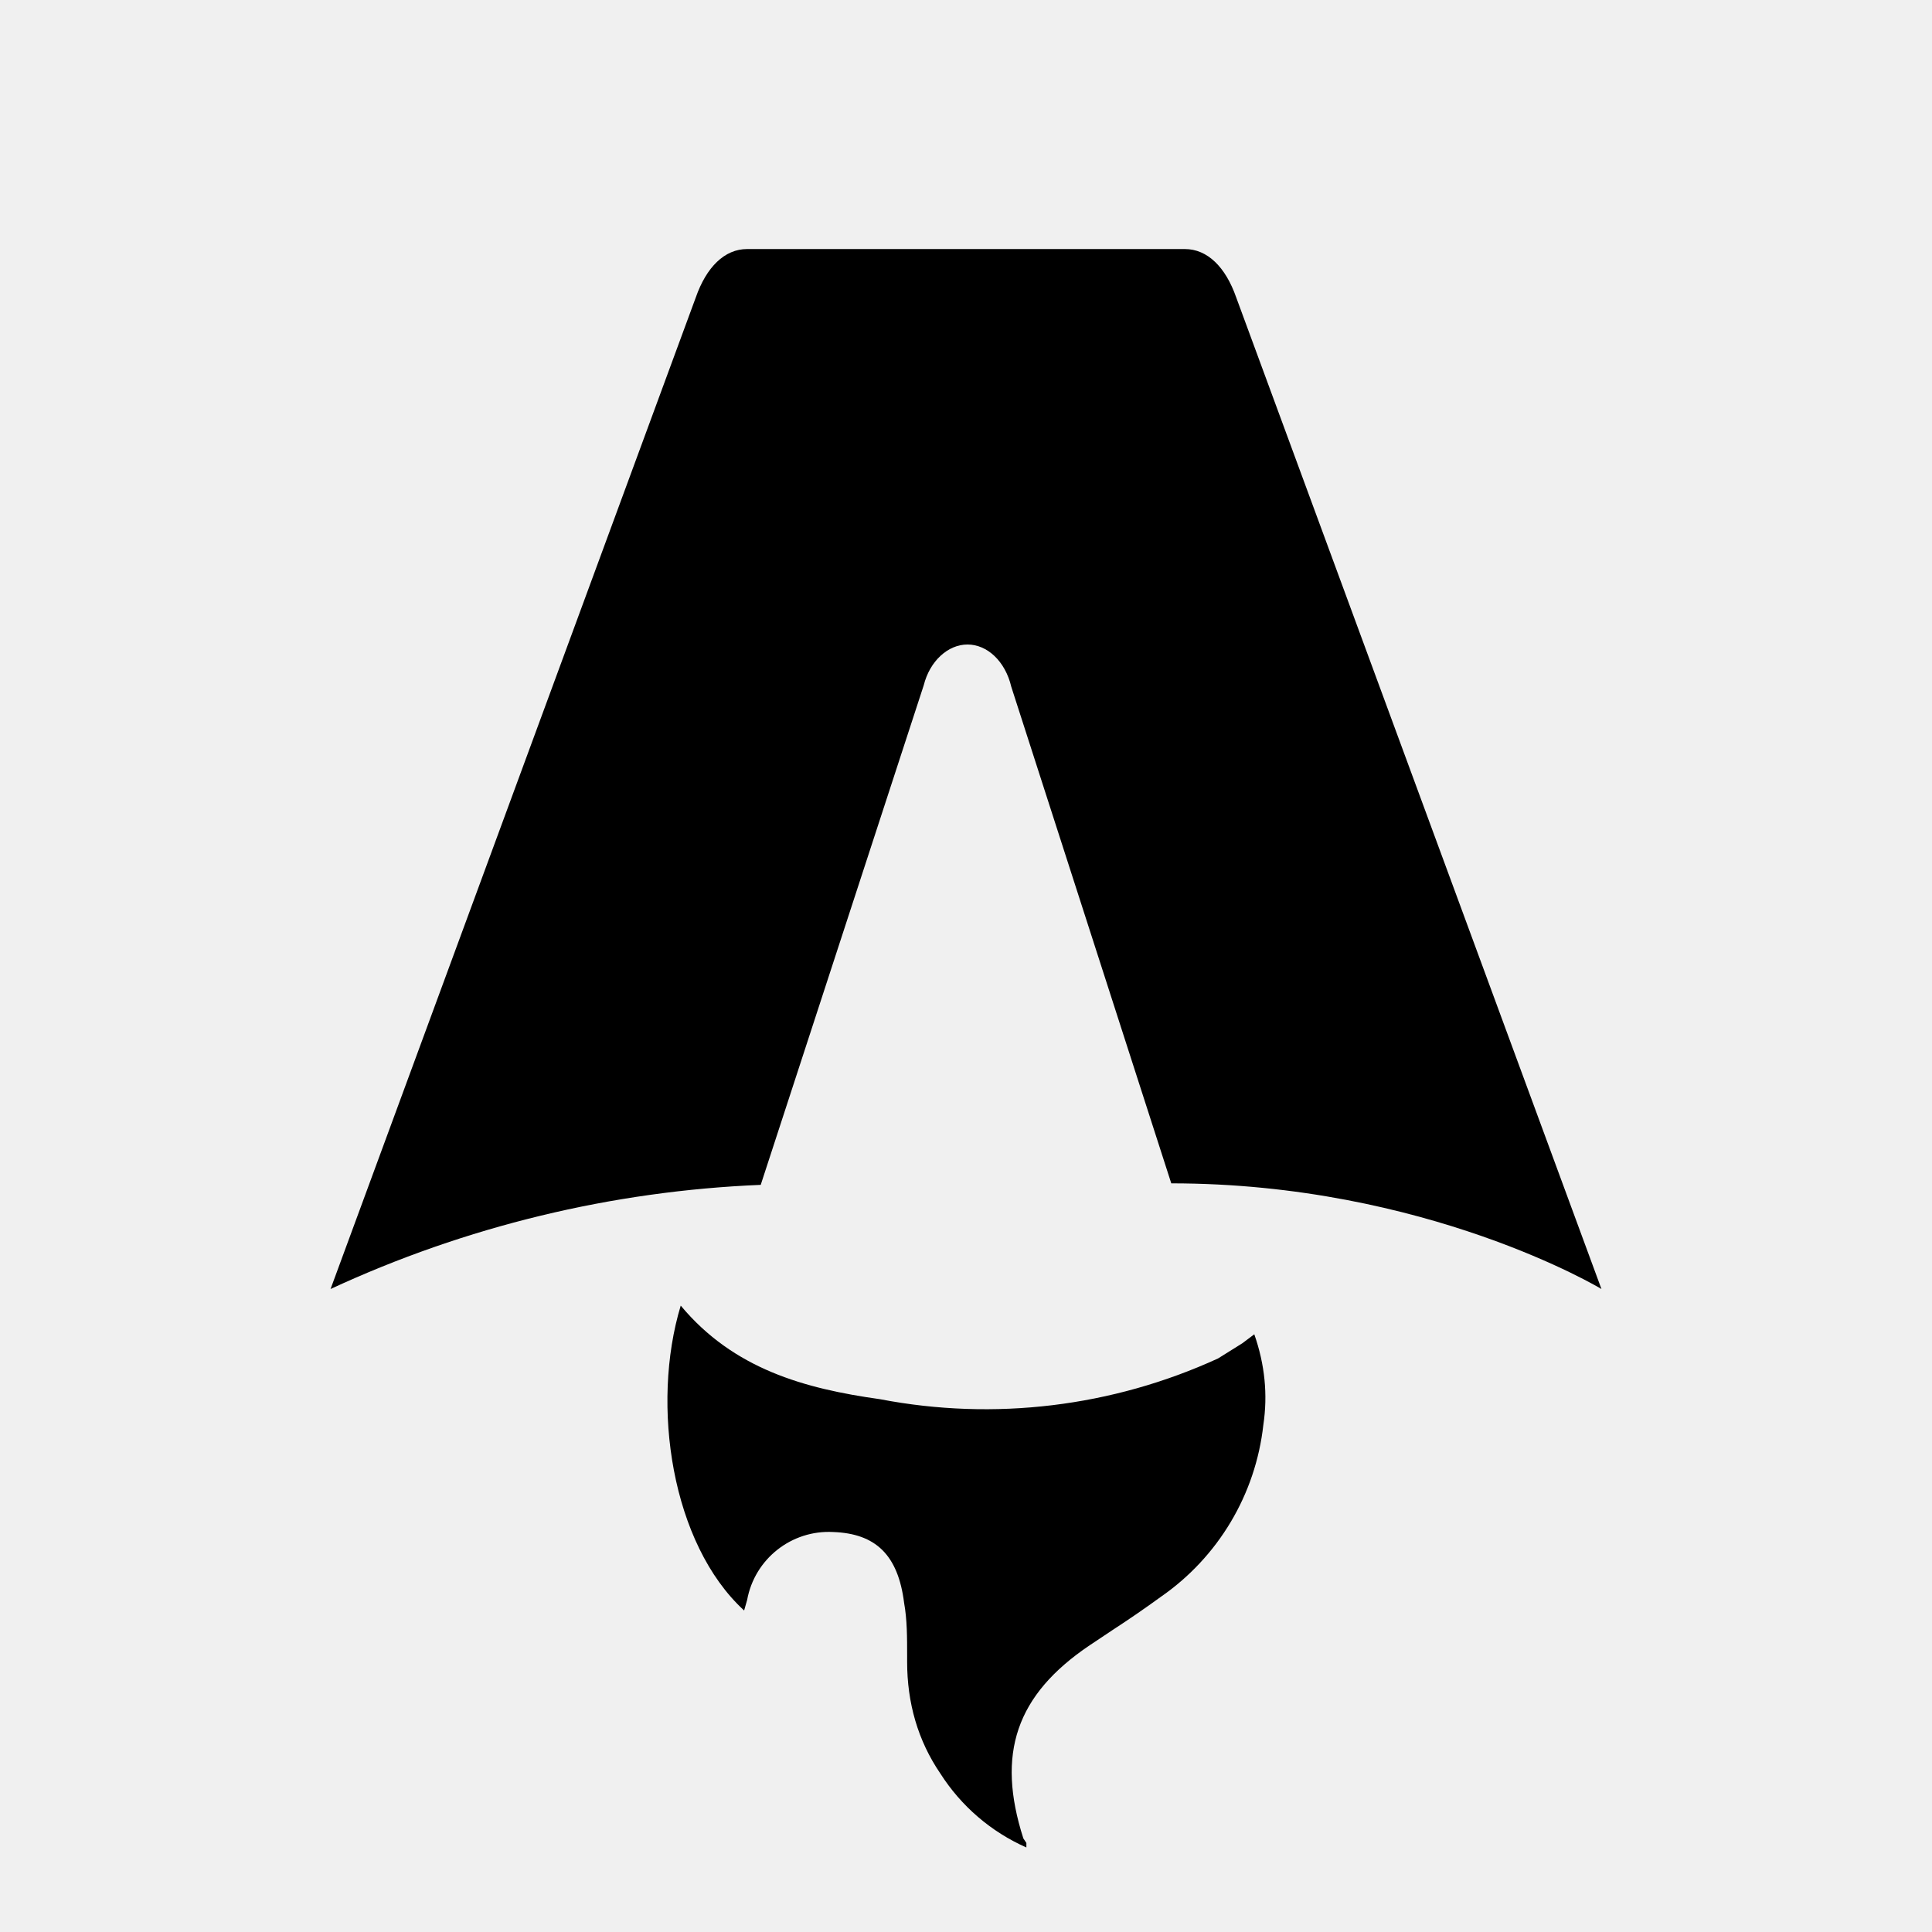
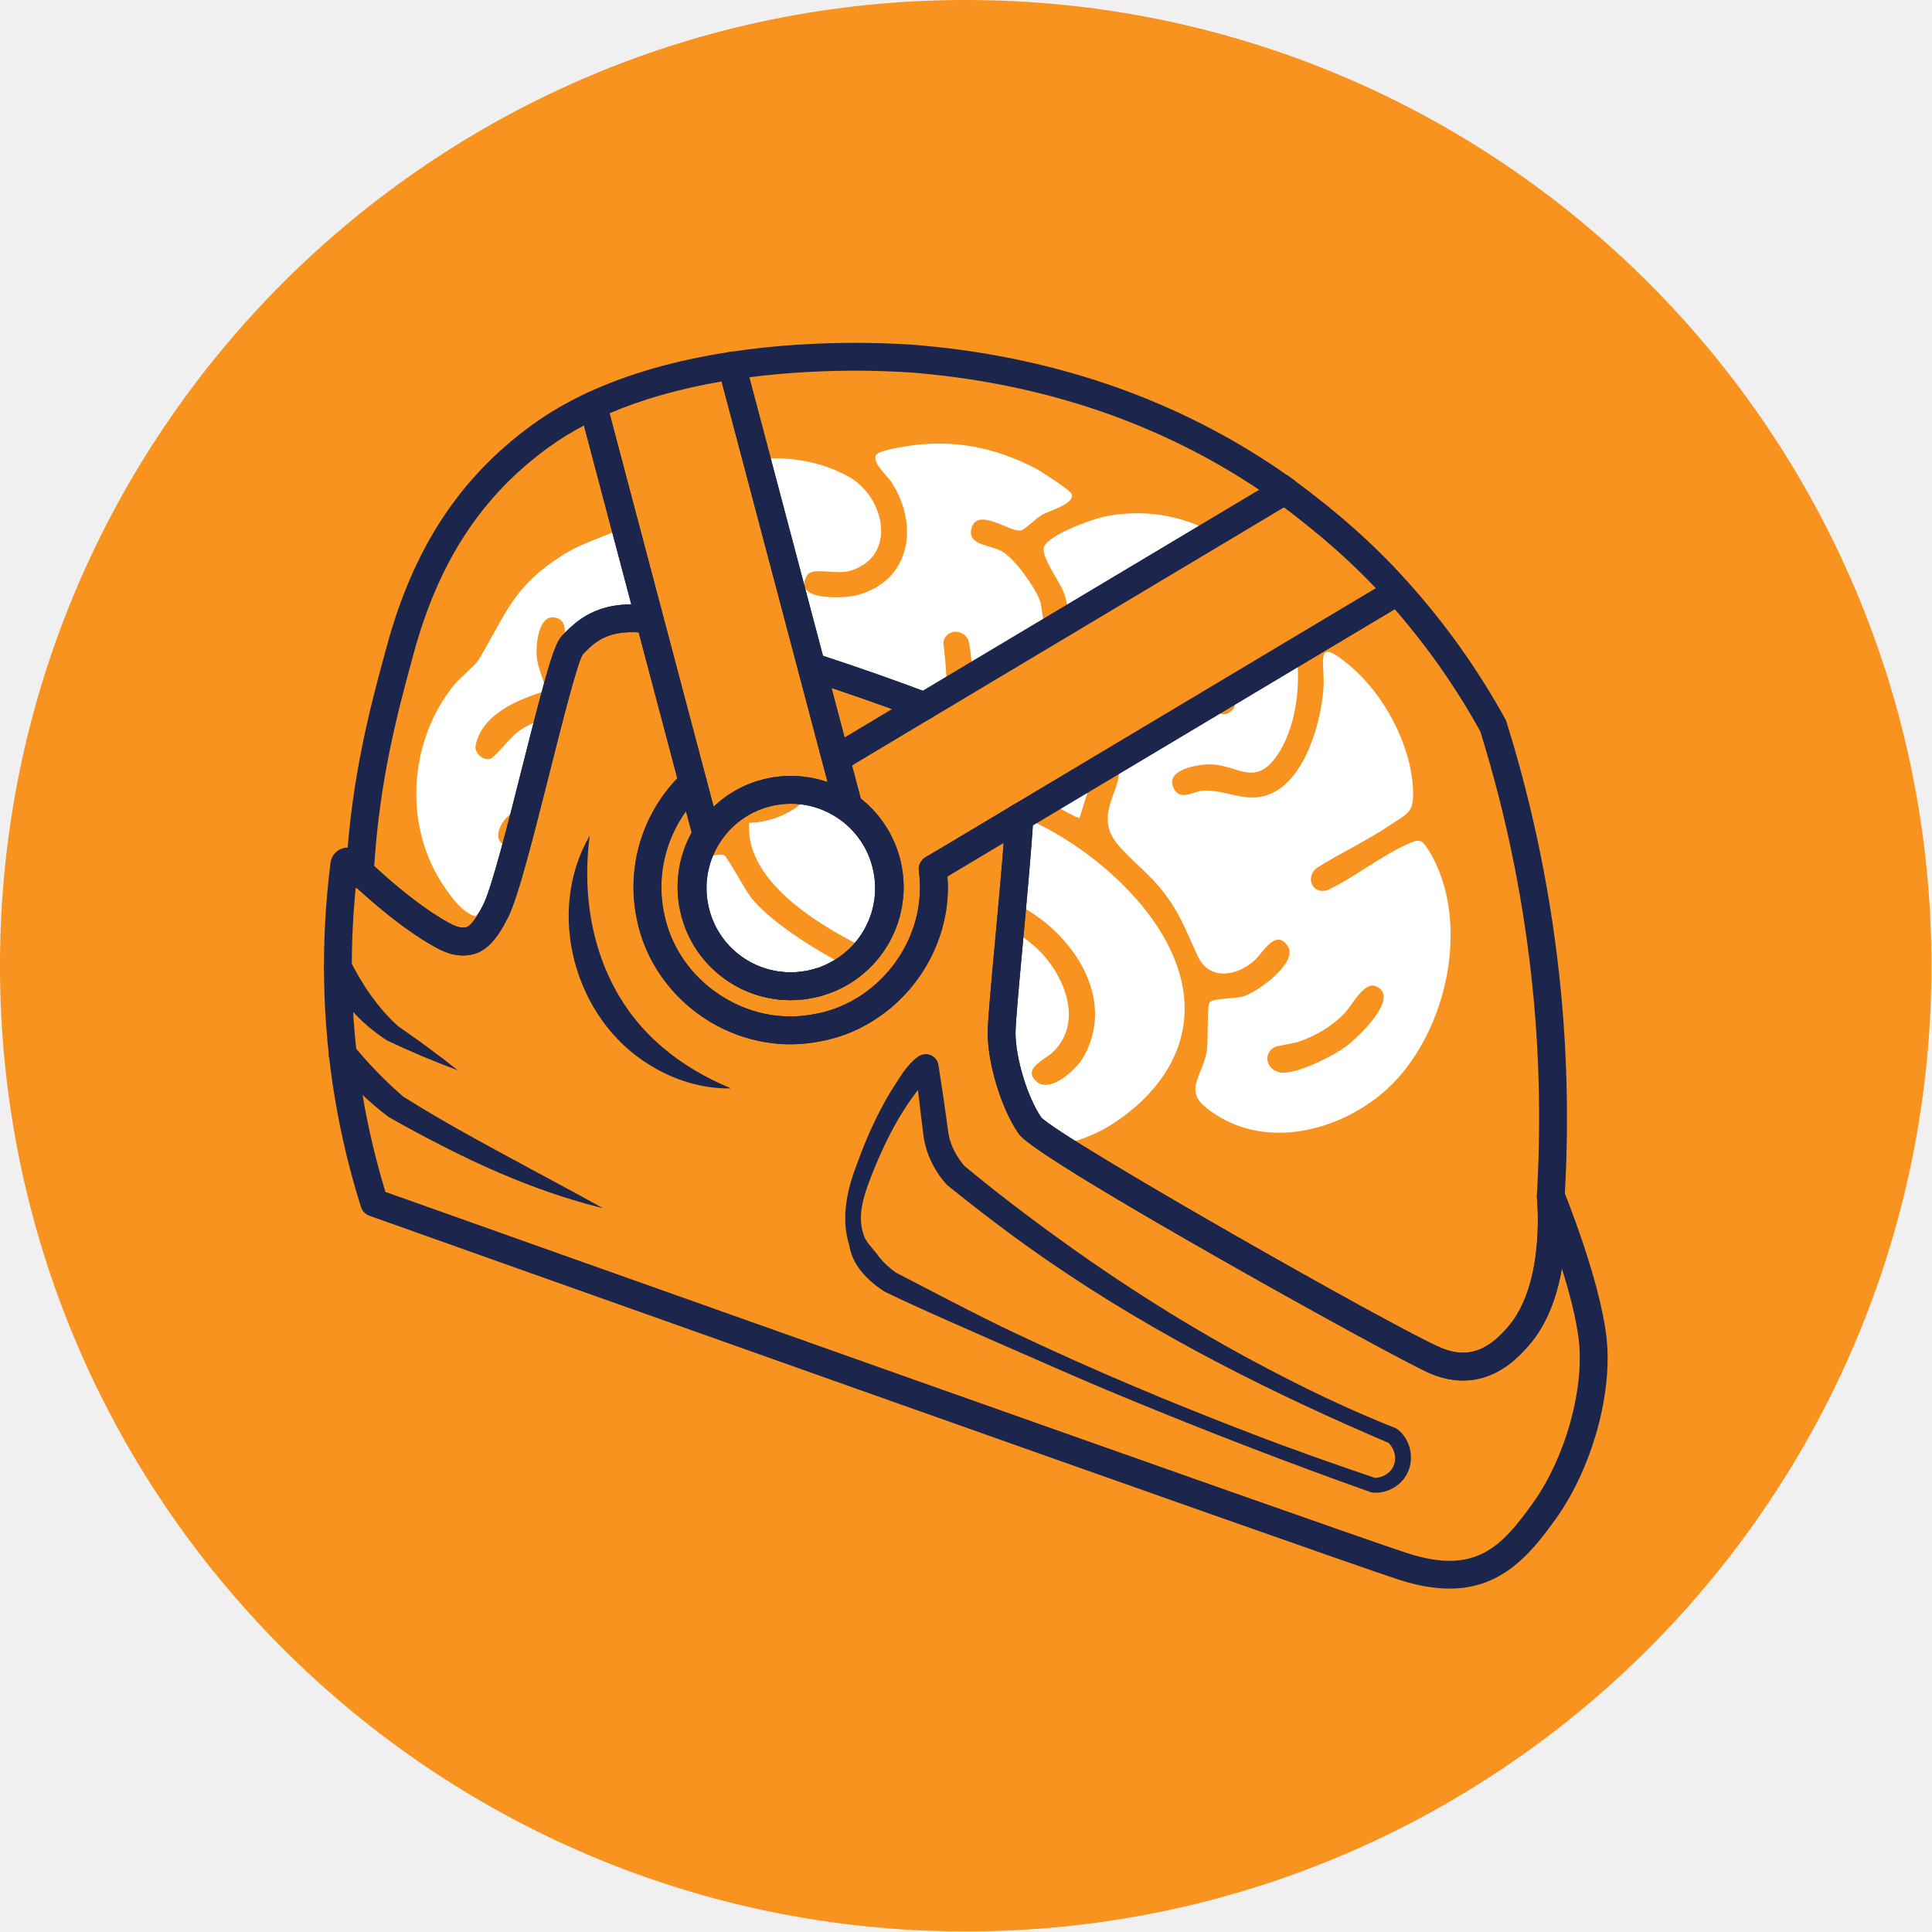
- <svg xmlns="http://www.w3.org/2000/svg" fill="none" viewBox="0 0 128 128">
-   <path d="M50.4 78.5a75.1 75.1 0 0 0-28.5 6.9l24.2-65.7c.7-2 1.9-3.2 3.4-3.2h29c1.5 0 2.7 1.2 3.4 3.2l24.2 65.7s-11.6-7-28.5-7L67 45.5c-.4-1.7-1.6-2.8-2.9-2.8-1.3 0-2.5 1.1-2.9 2.7L50.4 78.5Zm-1.1 28.2Zm-4.2-20.2c-2 6.6-.6 15.8 4.2 20.2a17.5 17.5 0 0 1 .2-.7 5.5 5.5 0 0 1 5.7-4.5c2.8.1 4.3 1.5 4.7 4.7.2 1.1.2 2.3.2 3.5v.4c0 2.7.7 5.2 2.2 7.4a13 13 0 0 0 5.7 4.9v-.3l-.2-.3c-1.8-5.6-.5-9.5 4.4-12.8l1.5-1a73 73 0 0 0 3.2-2.2 16 16 0 0 0 6.8-11.4c.3-2 .1-4-.6-6l-.8.6-1.6 1a37 37 0 0 1-22.4 2.7c-5-.7-9.7-2-13.2-6.2Z" />
-   <style>
-         path { fill: #000; }
-         @media (prefers-color-scheme: dark) {
-             path { fill: #FFF; }
-         }
-     </style>
+ <svg xmlns="http://www.w3.org/2000/svg" width="100%" height="100%" viewBox="0 0 1105 1105" version="1.1" xml:space="preserve" style="fill-rule:evenodd;clip-rule:evenodd;stroke-linejoin:round;stroke-miterlimit:2;">
+   <g transform="matrix(1,0,0,1,-30320.502,-6677.84)">
+     <g transform="matrix(8.333333,0,0,8.333333,18000,0)">
+       <g transform="matrix(0,1,1,0,1544.741,801.3413)">
+         <path d="M66.281,-66.281C102.887,-66.281 132.562,-36.606 132.562,0.001C132.562,36.605 102.887,66.281 66.281,66.281C29.675,66.281 -0.001,36.605 -0.001,0.001C-0.001,-36.606 29.675,-66.281 66.281,-66.281" style="fill:rgb(247,147,30);fill-rule:nonzero;" />
+       </g>
+     </g>
+     <g transform="matrix(8.333333,0,0,8.333333,18000,0)">
+       <g transform="matrix(1,0,0,1,1552.549,854.8002)">
+         <path d="M0,2.678L0.859,-0.048C-0.145,0.492 -1.154,1.024 -2.157,1.568C-1.287,2.064 -0.115,2.726 0,2.678" style="fill:white;fill-rule:nonzero;" />
+       </g>
+     </g>
+     <g transform="matrix(8.333333,0,0,8.333333,18000,0)">
+       <g transform="matrix(1,0,0,1,1550.119,841.5921)">
+         <path d="M0,-2.729C-0.261,-2.102 1.104,-0.288 1.369,0.445C1.544,0.932 1.791,1.973 1.548,2.59C1.719,2.485 1.893,2.385 2.062,2.279C5.198,0.302 8.047,-2.068 11.281,-3.861C9.161,-4.929 6.681,-5.319 4.143,-4.793C3.241,-4.606 0.342,-3.55 0,-2.729" style="fill:white;fill-rule:nonzero;" />
+       </g>
+     </g>
+     <g transform="matrix(8.333333,0,0,8.333333,18000,0)">
+       <g transform="matrix(1,0,0,1,1570.893,852.0326)">
+         <path d="M0,21.09C-0.865,21.751 -3.604,23.166 -4.647,22.896C-5.585,22.653 -5.713,21.567 -4.957,21.179C-4.744,21.069 -3.688,20.936 -3.303,20.807C-2.146,20.417 -1.016,19.747 -0.157,18.856C0.378,18.302 1.17,16.652 2.004,17.001C3.721,17.718 0.794,20.483 0,21.09M5.632,7.687C5.091,6.804 4.923,6.906 4.056,7.297C2.283,8.098 0.486,9.56 -1.315,10.397C-2.347,10.726 -2.849,9.584 -2.106,8.91C-0.449,7.851 1.371,7.022 3.002,5.921C4.215,5.102 4.62,5.097 4.546,3.474C4.403,0.369 2.544,-3.038 0.21,-5.007C-2.292,-7.117 -1.474,-5.287 -1.6,-3.448C-1.781,-0.827 -3.147,3.87 -6.284,4.037C-7.584,4.107 -8.759,3.441 -9.961,3.589C-10.63,3.671 -11.441,4.294 -11.881,3.399C-12.52,2.1 -10.088,1.726 -9.233,1.772C-7.474,1.867 -6.33,3.247 -4.886,1.304C-3.474,-0.598 -3.102,-3.754 -3.49,-6.119C-5.102,-5.305 -6.608,-4.332 -8.084,-3.312C-7.628,-2.784 -7.432,-2.214 -8.057,-1.788C-8.536,-1.462 -9.049,-1.87 -9.523,-2.303C-10.878,-1.343 -12.23,-0.374 -13.64,0.515C-14.354,0.965 -15.083,1.387 -15.817,1.801C-15.801,1.824 -15.781,1.846 -15.768,1.87C-15.087,3.155 -17.467,5.043 -15.803,7.157C-14.994,8.184 -13.72,9.147 -12.847,10.199C-11.451,11.883 -11.086,13.119 -10.205,14.972C-9.406,16.654 -7.498,16.28 -6.321,15.219C-5.787,14.738 -4.848,12.949 -4.028,14.283C-3.354,15.38 -6.098,17.39 -7.1,17.692C-7.662,17.861 -9.228,17.815 -9.415,18.113C-9.609,18.424 -9.49,20.803 -9.616,21.505C-9.904,23.111 -11.134,24.108 -9.726,25.272C-6.177,28.207 -1.115,27.207 2.262,24.489C6.771,20.86 8.715,12.722 5.632,7.687" style="fill:white;fill-rule:nonzero;" />
+       </g>
+     </g>
+     <g transform="matrix(8.333333,0,0,8.333333,18000,0)">
+       <g transform="matrix(1,0,0,1,1548.556,843.5503)">
+         <path d="M0,-5.813C0.293,-5.904 1.01,-6.639 1.432,-6.884C1.881,-7.145 3.784,-7.659 3.439,-8.335C3.304,-8.599 1.395,-9.841 1.013,-10.041C-1.816,-11.526 -4.766,-12.101 -7.926,-11.576C-8.338,-11.508 -9.799,-11.283 -9.966,-10.976C-10.255,-10.445 -9.207,-9.576 -8.915,-9.126C-7.027,-6.22 -7.536,-2.401 -11.229,-1.372C-12.201,-1.101 -15.885,-0.97 -14.662,-2.765C-14.307,-3.285 -12.686,-2.761 -11.776,-3.025C-8.472,-3.984 -9.348,-8.104 -11.846,-9.491C-13.817,-10.586 -16.142,-10.943 -18.392,-10.664C-17.893,-9.847 -17.576,-8.889 -17.464,-7.878C-17.057,-4.191 -16.026,-0.587 -14.962,2.988C-14.85,3.028 -14.743,3.081 -14.643,3.148C-14.368,3.334 -14.08,3.499 -13.79,3.659C-13.752,3.663 -13.716,3.66 -13.677,3.669C-13.351,3.751 -12.979,3.955 -12.61,4.221C-11.972,4.463 -11.332,4.692 -10.682,4.9C-9.402,5.31 -8.12,5.727 -6.898,6.288C-6.302,5.907 -5.703,5.532 -5.092,5.179C-5.156,4.025 -5.204,2.907 -5.355,1.941C-5.267,0.993 -4.067,0.892 -3.662,1.672C-3.525,1.937 -3.373,3.558 -3.311,4.182C-1.439,3.166 0.46,2.198 2.3,1.123C1.297,1.087 1.55,-0.264 1.255,-1.041C0.901,-1.97 -0.451,-3.846 -1.297,-4.351C-2.08,-4.817 -3.675,-4.767 -3.436,-5.873C-3.076,-7.535 -0.719,-5.589 0,-5.813" style="fill:white;fill-rule:nonzero;" />
+       </g>
+     </g>
+     <g transform="matrix(8.333333,0,0,8.333333,18000,0)">
+       <g transform="matrix(1,0,0,1,1539.934,859.5032)">
+         <path d="M0,3.448C-0.105,3.059 -0.258,2.687 -0.412,2.316C-0.499,1.993 -0.499,1.67 -0.412,1.347L-0.228,0.911C-0.227,0.909 -0.225,0.908 -0.224,0.906C-1.342,-0.243 -2.561,-1.95 -3.374,-3.672C-3.628,-3.391 -3.998,-3.204 -4.49,-3.204C-5.053,-3.204 -5.455,-3.451 -5.705,-3.801C-6.719,-2.5 -8.387,-1.734 -10.05,-1.684C-10.053,-1.652 -10.057,-1.619 -10.059,-1.589C-10.293,2.481 -4.922,5.538 -1.793,7.059C-1.665,7.122 -1.526,7.185 -1.383,7.249C-0.564,6.296 -0.018,5.146 0.044,3.867C0.048,3.789 0.065,3.719 0.073,3.644C0.047,3.579 0.016,3.518 0,3.448" style="fill:white;fill-rule:nonzero;" />
+       </g>
+     </g>
+     <g transform="matrix(8.333333,0,0,8.333333,18000,0)">
+       <g transform="matrix(1,0,0,1,1549.549,879.5927)">
+         <path d="M0,-21.78C-0.325,-21.936 -0.663,-22.067 -1.002,-22.193C-1.672,-21.807 -2.332,-21.402 -2.982,-20.982C-2.335,-20.841 -1.926,-20.382 -1.752,-19.836C-0.972,-19.023 -0.674,-17.823 -0.874,-16.631C-0.909,-16.428 -0.94,-16.224 -0.97,-16.021C-0.757,-15.902 -0.545,-15.78 -0.337,-15.647C2.883,-13.593 5.39,-9.509 3.301,-5.749C2.817,-4.88 1.03,-3.184 0.057,-4.019C-0.943,-4.876 0.595,-5.529 1.063,-5.942C3.346,-7.96 2.015,-11.274 0.174,-13.063C-0.259,-13.483 -0.726,-13.844 -1.214,-14.17C-1.488,-11.97 -1.78,-9.815 -2.856,-7.871C-2.603,-7.171 -2.385,-6.2 -2.688,-5.731C-2.357,-5.499 -2.052,-5.193 -1.791,-4.796C-0.683,-3.113 0.512,-1.421 1.32,0.413C2.376,0.212 3.43,-0.124 4.408,-0.617C4.838,-0.834 9.379,-3.21 10.119,-7.781C11.076,-13.696 4.952,-19.405 0,-21.78" style="fill:white;fill-rule:nonzero;" />
+       </g>
+     </g>
+     <g transform="matrix(8.333333,0,0,8.333333,18000,0)">
+       <g transform="matrix(1,0,0,1,1528.842,861.9967)">
+         <path d="M0,5.532C0.203,5.655 0.406,5.781 0.608,5.911C1.202,6.294 1.772,6.708 2.331,7.136C3.277,7.524 4.336,7.639 5.577,7.311C6.538,7.056 7.5,6.601 8.349,5.991C5.804,4.693 2.8,2.847 1.28,1.09C0.807,0.543 -0.465,-1.854 -0.673,-1.955C-0.984,-2.107 -1.98,-1.788 -2.573,-1.74C-2.584,-1.136 -2.668,-0.51 -2.84,0.147C-2.887,0.326 -2.957,0.502 -3.042,0.674C-2.606,1.402 -2.327,2.232 -2.202,3.163C-1.48,3.968 -0.766,4.807 0,5.532" style="fill:white;fill-rule:nonzero;" />
+       </g>
+     </g>
+     <g transform="matrix(8.333333,0,0,8.333333,18000,0)">
+       <g transform="matrix(-0.13573,0.990746,0.990746,0.13573,1526.953,856.0422)">
+         <path d="M1.345,-1.169C1.721,-0.925 2.114,-0.722 2.523,-0.556C2.43,0.199 2.077,0.865 1.345,1.218C1.172,0.343 0.758,-0.484 0.068,-1.169C0.491,-1.142 0.917,-1.141 1.345,-1.169" style="fill:white;fill-rule:nonzero;" />
+       </g>
+     </g>
+     <g transform="matrix(8.333333,0,0,8.333333,18000,0)">
+       <g transform="matrix(1,0,0,1,1513.492,842.0129)">
+         <path d="M0,17.923C-0.033,17.772 -0.053,17.614 -0.077,17.457C-0.148,17.444 -0.221,17.424 -0.302,17.389C-1.009,17.085 -0.923,16.453 -0.587,15.857C-0.44,15.596 -0.175,15.329 0.154,15.081C0.415,14.53 0.822,14.059 1.328,13.722C1.73,12.384 2.094,11.034 2.539,9.71C2.659,9.353 2.806,8.995 2.959,8.634C2.111,8.703 1.289,8.98 0.537,9.533C0.014,9.918 -1.053,11.278 -1.357,11.393C-1.861,11.584 -2.502,11 -2.386,10.468C-1.909,8.287 0.575,7.321 2.432,6.739C2.289,5.908 1.864,5.202 1.801,4.328C1.734,3.401 2.006,1.182 3.321,1.802C4.1,2.17 3.53,3.749 3.68,4.602C3.738,4.929 3.852,5.251 4.007,5.555C4.021,5.447 4.041,5.339 4.048,5.23C4.219,2.53 6.861,1.538 8.748,2.301C8.214,0.126 7.744,-2.063 7.409,-4.294C6.136,-3.735 4.796,-3.346 3.521,-2.532C0.175,-0.396 -0.253,1.386 -2.141,4.547C-2.46,5.079 -3.417,5.773 -3.896,6.372C-7.034,10.297 -7.352,16.108 -4.517,20.22C-4.015,20.949 -3.298,21.953 -2.414,22.217C-2.181,21.977 -1.914,21.75 -1.594,21.548C-1.22,21.312 -0.838,21.143 -0.452,21.03C-1.027,19.85 -0.728,18.729 0,17.923" style="fill:white;fill-rule:nonzero;" />
+       </g>
+     </g>
+     <g transform="matrix(8.333333,0,0,8.333333,18000,0)">
+       <g transform="matrix(1,0,0,1,1539.686,850.1485)">
+         <path d="M0,-0.142L-3.259,1.807L-4.158,-1.592C-2.687,-1.097 -1.276,-0.605 0,-0.142M-3.131,3.893C-3.026,3.871 -2.924,3.832 -2.829,3.776L2.689,0.476C3.003,0.289 3.182,-0.062 3.15,-0.426C3.118,-0.791 2.881,-1.105 2.54,-1.236C0.401,-2.053 -2.361,-3.022 -5.236,-3.963C-5.569,-4.071 -5.934,-3.99 -6.189,-3.749C-6.443,-3.509 -6.546,-3.149 -6.457,-2.81L-4.932,2.953C-4.848,3.27 -4.607,3.522 -4.294,3.62C-4.078,3.688 -3.877,3.76 -3.682,3.84C-3.505,3.912 -3.314,3.929 -3.131,3.893" style="fill:rgb(28,38,76);fill-rule:nonzero;" />
+       </g>
+     </g>
+     <g transform="matrix(8.333333,0,0,8.333333,18000,0)">
+       <g transform="matrix(1,0,0,1,1518.464,906.8923)">
+         <path d="M-15.419,-46.165C-15.418,-46.165 -15.418,-46.164 -15.418,-46.163C-15.418,-46.164 -15.418,-46.165 -15.419,-46.165M-16.651,-45.689L-16.639,-45.677C-16.643,-45.681 -16.647,-45.685 -16.651,-45.689M-14.32,-23.006L-14.324,-23.005L-14.32,-23.006ZM67.193,-18.492C67.707,-16.848 68.184,-15.045 68.353,-13.585C68.743,-10.221 67.439,-5.542 65.252,-2.461C63.046,0.646 61.249,2.569 56.546,1.035C51.425,-0.634 -7.76,-21.686 -13.549,-23.746C-14.215,-25.925 -14.743,-28.161 -15.12,-30.402L-15.12,-30.403C-15.911,-35.087 -16.067,-39.881 -15.584,-44.675C-14.159,-43.36 -12.175,-41.693 -10.231,-40.602C-9.776,-40.343 -8.702,-39.733 -7.484,-40.072C-6.604,-40.314 -5.902,-41.066 -5.138,-42.584C-4.448,-43.95 -3.4,-48.1 -2.292,-52.494C-1.454,-55.816 -0.414,-59.939 -0.015,-60.631C0.776,-61.451 1.616,-62.283 3.831,-62.151L6.484,-52.129C4.03,-49.575 2.988,-46.032 3.692,-42.535C4.865,-36.708 10.56,-32.922 16.387,-34.095C21.696,-35.164 25.382,-40.053 25.018,-45.389L28.884,-47.699C28.726,-45.67 28.501,-43.223 28.297,-41.001C28.015,-37.933 27.792,-35.509 27.786,-34.709C27.771,-32.588 28.719,-29.47 29.898,-27.759C30.103,-27.462 30.726,-26.558 43.639,-19.2C49.573,-15.819 56.841,-11.824 58.204,-11.265C59.213,-10.849 60.204,-10.711 61.149,-10.857C63.091,-11.156 64.32,-12.534 64.846,-13.123C66.197,-14.628 66.872,-16.622 67.193,-18.492M60.947,3.338C63.595,2.805 65.256,0.834 66.81,-1.355C69.282,-4.838 70.697,-9.958 70.251,-13.805C69.796,-17.727 67.418,-23.595 67.316,-23.843C67.138,-24.281 66.667,-24.524 66.207,-24.411C65.747,-24.299 65.438,-23.869 65.48,-23.398C65.571,-22.379 65.899,-17.157 63.424,-14.398C62.999,-13.924 62.113,-12.938 60.858,-12.745C60.255,-12.652 59.624,-12.746 58.932,-13.032C56.01,-14.23 32.815,-27.404 31.457,-28.866C30.505,-30.261 29.684,-32.976 29.697,-34.695C29.702,-35.415 29.944,-38.043 30.199,-40.826C30.471,-43.782 30.779,-47.132 30.92,-49.4C30.942,-49.754 30.766,-50.091 30.464,-50.275C30.161,-50.46 29.781,-50.461 29.476,-50.279L23.519,-46.718C23.193,-46.523 23.013,-46.154 23.061,-45.777C23.647,-41.191 20.55,-36.882 16.01,-35.968C11.216,-35.003 6.531,-38.118 5.565,-42.912C4.955,-45.945 5.941,-49.022 8.202,-51.142C8.458,-51.383 8.562,-51.744 8.472,-52.084L5.516,-63.251C5.422,-63.606 5.134,-63.875 4.774,-63.945C4.468,-64.004 4.223,-64.039 4.025,-64.053C0.836,-64.268 -0.527,-62.853 -1.43,-61.917C-1.97,-61.355 -2.494,-59.504 -4.144,-52.962C-5.13,-49.053 -6.248,-44.623 -6.844,-43.445C-7.461,-42.217 -7.828,-41.959 -7.992,-41.913C-8.399,-41.806 -8.875,-42.029 -9.292,-42.266C-11.243,-43.362 -13.28,-45.125 -14.645,-46.412C-14.886,-46.635 -15.093,-46.838 -15.272,-47.013L-15.309,-47.049C-15.533,-47.273 -15.985,-47.484 -16.492,-47.33C-16.96,-47.182 -17.286,-46.767 -17.325,-46.283C-18.009,-40.849 -17.901,-35.399 -17.004,-30.085C-16.586,-27.602 -15.99,-25.124 -15.231,-22.719C-15.141,-22.433 -14.922,-22.206 -14.64,-22.106C-13.989,-21.874 50.572,1.097 55.953,2.852C57.959,3.506 59.583,3.612 60.947,3.338" style="fill:rgb(28,38,76);fill-rule:nonzero;" />
+       </g>
+     </g>
+     <g transform="matrix(8.333333,0,0,8.333333,18000,0)">
+       <g transform="matrix(1,0,0,1,1564.88,840.3396)">
+         <path d="M0,-5.384L-23.089,8.408C-25.034,7.675 -27.43,6.835 -29.937,6.009L-34.992,-13.103C-29.246,-13.851 -24.279,-13.471 -23.294,-13.382C-14.58,-12.592 -6.751,-9.902 0,-5.384M-22.807,10.402C-22.702,10.381 -22.6,10.342 -22.506,10.286L2.254,-4.505C2.53,-4.67 2.705,-4.963 2.718,-5.285C2.732,-5.607 2.582,-5.914 2.32,-6.102C-4.98,-11.326 -13.54,-14.416 -23.122,-15.285C-24.206,-15.383 -29.934,-15.821 -36.334,-14.843C-36.605,-14.802 -36.84,-14.649 -36.989,-14.422C-37.138,-14.195 -37.183,-13.916 -37.114,-13.654L-31.651,6.999C-31.568,7.312 -31.333,7.561 -31.025,7.662C-28.178,8.594 -25.448,9.551 -23.337,10.358C-23.166,10.423 -22.983,10.437 -22.807,10.402" style="fill:rgb(28,38,76);fill-rule:nonzero;" />
+       </g>
+     </g>
+     <g transform="matrix(8.333333,0,0,8.333333,18000,0)">
+       <g transform="matrix(1,0,0,1,1518.464,849.0393)">
+         <path d="M1.937,-6.085C0.177,-5.73 -0.755,-4.764 -1.43,-4.064C-1.97,-3.502 -2.494,-1.651 -4.144,4.891C-5.13,8.8 -6.248,13.23 -6.844,14.408C-7.461,15.636 -7.828,15.894 -7.992,15.94C-8.399,16.047 -8.875,15.824 -9.292,15.587C-11.094,14.575 -12.969,12.994 -14.32,11.744C-13.942,5.716 -12.652,0.976 -11.705,-2.506L-11.62,-2.82C-9.903,-9.149 -6.955,-13.656 -2.34,-17.004C-1.601,-17.54 -0.792,-18.04 0.076,-18.498L3.322,-6.222C2.81,-6.217 2.35,-6.168 1.937,-6.085M-7.673,17.826C-7.61,17.814 -7.547,17.799 -7.484,17.781C-6.604,17.539 -5.902,16.787 -5.138,15.269C-4.448,13.903 -3.4,9.753 -2.292,5.359C-1.454,2.037 -0.414,-2.086 -0.015,-2.778C0.784,-3.606 1.632,-4.446 3.894,-4.294C3.959,-4.289 4.115,-4.273 4.411,-4.216C4.733,-4.154 5.066,-4.261 5.29,-4.501C5.515,-4.741 5.6,-5.08 5.516,-5.398L1.624,-20.118C1.551,-20.391 1.362,-20.618 1.106,-20.739C0.849,-20.858 0.553,-20.859 0.297,-20.74C-1.075,-20.101 -2.34,-19.365 -3.462,-18.551C-8.449,-14.932 -11.627,-10.093 -13.464,-3.32L-13.549,-3.008C-14.542,0.643 -15.902,5.642 -16.254,12.084C-16.27,12.365 -16.16,12.639 -15.956,12.832C-14.512,14.192 -12.348,16.062 -10.231,17.251C-9.799,17.496 -8.812,18.056 -7.673,17.826" style="fill:rgb(28,38,76);fill-rule:nonzero;" />
+       </g>
+     </g>
+     <g transform="matrix(8.333333,0,0,8.333333,18000,0)">
+       <g transform="matrix(1,0,0,1,1503.341,860.1993)">
+         <path d="M0,2.107C0.42,2.022 0.745,1.66 0.765,1.213C0.767,1.161 0.77,1.11 0.774,1.058C0.819,0.532 0.429,0.07 -0.097,0.025C-0.624,-0.021 -1.085,0.37 -1.13,0.895C-1.136,0.973 -1.14,1.051 -1.144,1.128C-1.167,1.655 -0.759,2.102 -0.231,2.125C-0.152,2.128 -0.075,2.122 0,2.107" style="fill:rgb(28,38,76);fill-rule:nonzero;" />
+       </g>
+     </g>
+     <g transform="matrix(8.333333,0,0,8.333333,18000,0)">
+       <g transform="matrix(1,0,0,1,1549.935,859.0105)">
+         <path d="M0,19.038L0,19.039L0,19.038M30.122,-7.474C31.958,-1.576 33.184,4.53 33.766,10.675C34.193,15.185 34.275,19.783 34.007,24.343C34.004,24.39 34.005,24.438 34.009,24.484C34.1,25.503 34.427,30.725 31.952,33.484C31.528,33.958 30.647,34.944 29.386,35.137C28.783,35.23 28.153,35.136 27.46,34.85C24.539,33.652 1.344,20.478 -0.015,19.016C-0.966,17.621 -1.787,14.906 -1.775,13.186C-1.77,12.467 -1.528,9.839 -1.272,7.056C-1.02,4.312 -0.736,1.228 -0.584,-1.015L24.256,-15.852C26.491,-13.288 28.462,-10.473 30.122,-7.474M29.897,36.986C31.708,36.621 32.868,35.325 33.375,34.759C36.261,31.543 36.063,26.097 35.918,24.386C36.187,19.751 36.103,15.078 35.668,10.495C35.071,4.186 33.809,-2.083 31.917,-8.136C31.898,-8.197 31.873,-8.256 31.842,-8.312C29.975,-11.701 27.725,-14.866 25.155,-17.718C24.85,-18.057 24.347,-18.133 23.956,-17.899L-1.995,-2.398C-2.265,-2.236 -2.439,-1.951 -2.458,-1.637C-2.598,0.603 -2.904,3.938 -3.175,6.881C-3.457,9.949 -3.679,12.372 -3.686,13.173C-3.7,15.294 -2.753,18.411 -1.573,20.122C-0.256,22.035 25.225,35.998 26.733,36.617C27.741,37.033 28.733,37.171 29.678,37.025C29.752,37.013 29.825,37 29.897,36.986" style="fill:rgb(28,38,76);fill-rule:nonzero;" />
+       </g>
+     </g>
+     <g transform="matrix(8.333333,0,0,8.333333,18000,0)">
+       <g transform="matrix(1,0,0,1,1524.029,843.7552)">
+         <path d="M0,20.225C-0.619,17.261 0.416,14.049 2.637,11.995L1.06,11.542L2.005,15.111L2.118,14.36C1.207,15.814 0.792,17.58 0.98,19.289C1.052,19.89 1.156,20.405 1.363,20.999L1.306,20.539C1.28,20.735 1.331,20.981 1.432,21.152L1.351,20.968C1.391,21.094 1.491,21.345 1.54,21.468L1.492,21.339C2.068,22.837 3.188,24.18 4.554,25.025C5.389,25.572 6.493,26.007 7.658,26.16L7.815,26.175L7.67,26.159L7.951,26.194C8.438,26.233 8.605,26.232 8.925,26.224L8.627,26.191C8.725,26.215 8.837,26.227 8.932,26.225C9.136,26.217 9.388,26.2 9.58,26.178L9.514,26.183C9.581,26.179 9.65,26.17 9.717,26.158L9.618,26.172C9.891,26.142 10.229,26.079 10.497,26.015C10.951,25.897 10.71,25.97 11.175,25.819C11.369,25.75 11.576,25.694 11.743,25.564L11.48,25.709L11.677,25.633L11.74,25.604C11.717,25.617 11.693,25.628 11.669,25.636C11.75,25.606 11.819,25.569 11.927,25.522C12.14,25.43 12.411,25.281 12.613,25.164L12.485,25.235L12.624,25.16C14.781,23.881 16.199,21.692 16.421,19.11C16.471,18.586 16.446,18.474 16.444,18.18L16.431,17.933L16.428,18.133C16.455,17.936 16.406,17.69 16.307,17.519L16.432,17.965C16.295,15.67 15.089,13.512 13.226,12.179L13.592,12.709L12.572,8.857L11.363,10.014C11.824,10.163 12.376,10.496 12.827,10.169C17.563,6.995 22.837,3.689 27.693,0.667C31.314,-1.579 35.32,-4.006 38.99,-6.211C40.304,-6.98 41.47,-7.889 43.104,-7.92L42.058,-7.964C44.76,-5.973 47.421,-3.697 49.643,-1.185C49.643,-1.184 49.862,-2.643 49.862,-2.642C48.734,-1.511 47.334,-0.835 46.015,-0.023C40.293,3.38 31.783,8.414 26.004,11.777C23.322,13.326 20.646,14.887 17.953,16.419C17.616,16.618 17.447,16.995 17.496,17.36C18.173,21.943 14.712,26.564 10.127,27.216C5.569,28.07 0.831,24.782 0,20.225M-1.873,20.602C-0.864,26.141 4.895,30.138 10.437,29.101C16.009,28.307 20.215,22.694 19.391,17.118L18.933,18.059C26.217,13.503 35.326,7.982 42.729,3.536L46.711,1.141C48.051,0.365 49.31,-0.547 50.841,-1.004C51.277,-1.129 51.494,-1.644 51.281,-2.044L51.06,-2.462C48.754,-5.076 45.985,-7.452 43.172,-9.516C43.172,-9.517 42.906,-9.719 42.905,-9.719C42.654,-9.913 42.28,-9.837 42.125,-9.56C41.322,-8.137 39.97,-7.54 38.67,-6.747C29.891,-1.539 20.848,3.719 11.847,8.529C11.844,8.53 12.7,8.466 12.699,8.466L11.933,8.19C11.232,7.915 10.484,8.641 10.725,9.347L11.745,13.199C11.804,13.42 11.935,13.602 12.107,13.727C12.8,14.229 13.387,14.878 13.8,15.626C14.207,16.343 14.462,17.209 14.522,18.021L14.648,18.467C14.55,18.312 14.503,18.081 14.531,17.9L14.528,18.101C14.53,18.193 14.544,18.461 14.546,18.55C14.523,20.486 13.435,22.471 11.718,23.476L11.687,23.495C11.679,23.5 11.686,23.495 11.686,23.495C11.689,23.494 11.692,23.494 11.696,23.495L11.698,23.498L11.696,23.501C11.489,23.602 11.268,23.728 11.052,23.824C10.888,23.902 10.941,23.844 10.567,24.058C10.625,24.008 10.701,23.964 10.766,23.939L10.739,23.949L10.685,23.968L10.566,24.008C10.139,24.162 9.562,24.275 9.11,24.301L8.985,24.311L8.927,24.313L8.899,24.315C8.969,24.313 9.056,24.324 9.128,24.348L8.83,24.315L8.729,24.319L8.798,24.322C8.735,24.319 8.671,24.318 8.609,24.321L8.71,24.321L8.591,24.319C8.547,24.32 8.56,24.318 8.542,24.317L8.478,24.314C6.14,24.264 3.912,22.62 3.171,20.387L3.09,20.203C3.186,20.359 3.232,20.59 3.202,20.772L3.145,20.311C2.598,18.694 2.82,16.821 3.738,15.374C3.883,15.142 3.916,14.868 3.852,14.622L2.907,11.053C2.745,10.365 1.829,10.109 1.33,10.601C-1.367,13.093 -2.627,17.008 -1.873,20.602" style="fill:rgb(28,38,76);fill-rule:nonzero;" />
+       </g>
+     </g>
+     <g transform="matrix(8.333333,0,0,8.333333,18000,0)">
+       <g transform="matrix(1,0,0,1,1535.862,867.1967)">
+         <path d="M0,2.096C0.077,2.08 0.154,2.055 0.228,2.019C0.319,1.975 0.409,1.929 0.5,1.882C0.512,1.876 0.529,1.867 0.541,1.86L0.584,1.835C1.039,1.574 1.199,0.995 0.941,0.537C0.684,0.08 0.104,-0.084 -0.354,0.17C-0.44,0.218 -0.526,0.261 -0.613,0.303C-1.083,0.537 -1.277,1.107 -1.046,1.579C-0.851,1.978 -0.415,2.18 0,2.096" style="fill:rgb(28,38,76);fill-rule:nonzero;" />
+       </g>
+     </g>
+     <g transform="matrix(8.333333,0,0,8.333333,18000,0)">
+       <g transform="matrix(1,0,0,1,1534.612,867.8241)">
+         <path d="M0,1.925C0.016,1.922 0.033,1.918 0.05,1.914C0.078,1.906 0.105,1.899 0.133,1.892L0.184,1.878C0.312,1.844 0.438,1.782 0.541,1.702C0.905,1.418 1.014,0.914 0.799,0.505C0.585,0.096 0.107,-0.099 -0.333,0.038C-0.341,0.04 -0.349,0.043 -0.356,0.045L-0.431,0.065C-0.94,0.199 -1.245,0.719 -1.112,1.229C-0.984,1.722 -0.494,2.024 0,1.925" style="fill:rgb(28,38,76);fill-rule:nonzero;" />
+       </g>
+     </g>
+     <g transform="matrix(8.333333,0,0,8.333333,18000,0)">
+       <g transform="matrix(1,0,0,1,1533.892,867.9841)">
+         <path d="M0,1.91C0.494,1.811 0.829,1.342 0.756,0.838C0.681,0.316 0.199,-0.046 -0.322,0.028L-0.398,0.038C-0.407,0.039 -0.415,0.04 -0.424,0.041C-0.884,0.084 -1.247,0.451 -1.286,0.911C-1.326,1.371 -1.031,1.793 -0.585,1.914C-0.46,1.948 -0.319,1.956 -0.188,1.938L-0.135,1.931C-0.107,1.927 -0.079,1.923 -0.05,1.919C-0.033,1.916 -0.016,1.913 0,1.91" style="fill:rgb(28,38,76);fill-rule:nonzero;" />
+       </g>
+     </g>
+     <g transform="matrix(8.333333,0,0,8.333333,18000,0)">
+       <g transform="matrix(1,0,0,1,1532.563,868.0099)">
+         <path d="M0,1.947C0.415,1.863 0.739,1.509 0.764,1.066C0.795,0.541 0.396,0.09 -0.129,0.057C-0.225,0.051 -0.321,0.045 -0.419,0.034C-0.941,-0.022 -1.41,0.353 -1.471,0.874C-1.532,1.395 -1.16,1.868 -0.64,1.932L-0.59,1.938C-0.577,1.94 -0.563,1.942 -0.549,1.943C-0.442,1.951 -0.341,1.959 -0.24,1.964C-0.158,1.969 -0.077,1.963 0,1.947" style="fill:rgb(28,38,76);fill-rule:nonzero;" />
+       </g>
+     </g>
+     <g transform="matrix(8.333333,0,0,8.333333,18000,0)">
+       <g transform="matrix(1,0,0,1,1531.217,840.6314)">
+         <path d="M0,14.114C-1.473,14.41 -2.763,15.112 -3.778,16.078L-10.922,-10.925C-8.687,-11.882 -6.106,-12.615 -3.229,-13.109L4.046,14.391C2.787,13.951 1.399,13.832 0,14.114M1.013,29.299C1.417,29.218 1.736,28.88 1.775,28.45C1.823,27.929 1.443,27.466 0.922,27.412C-1.61,27.151 -3.649,25.297 -4.151,22.799C-4.781,19.672 -2.749,16.616 0.377,15.987C3.504,15.358 6.559,17.389 7.189,20.516C7.692,23.014 6.529,25.512 4.296,26.733C3.837,26.984 3.665,27.558 3.911,28.02C4.156,28.482 4.727,28.661 5.193,28.42C5.254,28.389 5.314,28.356 5.372,28.321C5.416,28.298 5.458,28.272 5.501,28.246L5.606,28.183C5.704,28.122 5.775,28.075 5.846,28.025C6.365,27.681 6.865,27.246 7.307,26.747C7.354,26.694 7.399,26.641 7.444,26.586C7.495,26.529 7.546,26.467 7.592,26.405C7.734,26.23 7.87,26.041 7.992,25.85C8.036,25.788 8.093,25.695 8.149,25.603C8.159,25.589 8.179,25.555 8.197,25.521C8.241,25.447 8.283,25.372 8.325,25.296C8.424,25.115 8.515,24.929 8.593,24.749C8.619,24.694 8.654,24.609 8.689,24.524C8.776,24.315 8.855,24.096 8.923,23.875C8.958,23.764 8.988,23.653 9.018,23.541C9.071,23.338 9.114,23.134 9.154,22.907C9.166,22.851 9.18,22.76 9.19,22.67C9.22,22.47 9.243,22.237 9.255,22.011C9.261,21.9 9.265,21.778 9.265,21.657C9.265,21.614 9.265,21.577 9.263,21.542C9.265,21.464 9.262,21.385 9.257,21.309C9.255,21.224 9.251,21.141 9.243,21.057C9.239,20.951 9.228,20.844 9.216,20.74C9.206,20.645 9.192,20.548 9.179,20.454C9.157,20.311 9.136,20.191 9.111,20.067C8.747,18.256 7.761,16.652 6.32,15.514L-1.603,-14.434C-1.728,-14.906 -2.189,-15.208 -2.671,-15.134C-6.394,-14.567 -9.685,-13.624 -12.457,-12.331C-12.876,-12.136 -13.095,-11.668 -12.977,-11.221L-5.285,17.85C-6.174,19.458 -6.463,21.316 -6.098,23.129C-6.073,23.252 -6.046,23.372 -6.016,23.491C-5.986,23.604 -5.961,23.698 -5.935,23.787C-5.905,23.89 -5.873,23.993 -5.836,24.093C-5.811,24.173 -5.783,24.252 -5.752,24.33C-5.728,24.402 -5.699,24.475 -5.668,24.547C-5.657,24.576 -5.645,24.605 -5.633,24.634C-5.577,24.766 -5.527,24.877 -5.474,24.985C-5.38,25.181 -5.268,25.387 -5.146,25.59C-5.119,25.638 -5.071,25.717 -5.02,25.791C-4.914,25.958 -4.795,26.13 -4.675,26.287C-4.597,26.388 -4.525,26.479 -4.452,26.566C-4.303,26.745 -4.145,26.916 -3.982,27.078C-3.918,27.141 -3.853,27.206 -3.781,27.27C-3.667,27.381 -3.511,27.517 -3.345,27.649C-3.281,27.701 -3.214,27.753 -3.144,27.805C-3.113,27.83 -3.077,27.856 -3.043,27.879C-2.98,27.925 -2.892,27.988 -2.798,28.048C-2.641,28.157 -2.443,28.278 -2.221,28.398C-2.175,28.425 -2.108,28.462 -2.038,28.495C-1.976,28.528 -1.913,28.56 -1.849,28.591C-1.248,28.879 -0.62,29.087 0.019,29.209C0.078,29.222 0.161,29.238 0.248,29.252L0.413,29.276C0.452,29.283 0.497,29.289 0.544,29.293C0.611,29.303 0.68,29.309 0.748,29.315C0.839,29.322 0.928,29.316 1.013,29.299" style="fill:rgb(28,38,76);fill-rule:nonzero;" />
+       </g>
+     </g>
+     <g transform="matrix(8.333333,0,0,8.333333,18000,0)">
+       <g transform="matrix(1,0,0,1,1534.163,856.0007)">
+         <path d="M0,11.893C-0.016,11.896 -0.031,11.9 -0.04,11.902C-0.2,11.943 -0.371,11.978 -0.534,12.002C-0.549,12.004 -0.564,12.006 -0.579,12.009C-0.585,12.01 -0.592,12.011 -0.599,12.012C-0.631,12.017 -0.662,12.022 -0.695,12.025C-0.718,12.027 -0.74,12.03 -0.763,12.033L-0.908,12.048C-0.99,12.056 -1.075,12.062 -1.158,12.066L-1.233,12.069C-1.259,12.068 -1.285,12.069 -1.311,12.07C-1.354,12.069 -1.396,12.071 -1.439,12.075C-1.463,12.073 -1.491,12.073 -1.519,12.073C-1.562,12.073 -1.603,12.072 -1.645,12.069C-1.666,12.068 -1.687,12.067 -1.709,12.067C-1.721,12.066 -1.735,12.065 -1.75,12.065C-1.839,12.059 -1.928,12.054 -2.019,12.044C-4.556,11.782 -6.594,9.928 -7.097,7.429C-7.727,4.303 -5.695,1.247 -2.569,0.618C0.558,-0.012 3.613,2.02 4.243,5.146C4.746,7.645 3.583,10.143 1.35,11.364C1.266,11.41 1.186,11.45 1.106,11.49C1.092,11.496 1.078,11.503 1.064,11.509C1.044,11.518 1.029,11.525 1.01,11.535C0.978,11.551 0.946,11.565 0.913,11.58C0.885,11.59 0.858,11.602 0.835,11.613C0.793,11.625 0.745,11.645 0.701,11.666C0.674,11.675 0.648,11.686 0.623,11.697C0.621,11.698 0.62,11.699 0.619,11.699L0.564,11.719C0.482,11.749 0.402,11.776 0.321,11.801L0.181,11.844C0.159,11.849 0.136,11.855 0.117,11.861C0.086,11.871 0.056,11.878 0.024,11.886C0.016,11.888 0.008,11.891 0,11.893M-0.575,12.009C-0.551,12.005 -0.507,12.002 -0.461,12.002C-0.499,12.002 -0.538,12.004 -0.575,12.009M-1.789,13.02L-1.793,13.02L-1.789,13.02ZM0.091,13.831C0.2,13.809 0.308,13.785 0.413,13.758C0.454,13.75 0.49,13.741 0.523,13.731C0.565,13.72 0.605,13.709 0.646,13.697C0.678,13.689 0.71,13.681 0.741,13.67L0.885,13.627C1.001,13.59 1.115,13.552 1.225,13.511L1.327,13.473C1.339,13.469 1.351,13.464 1.363,13.459C1.395,13.447 1.426,13.435 1.456,13.422C1.512,13.402 1.567,13.379 1.621,13.355C1.633,13.35 1.646,13.345 1.658,13.339C1.722,13.311 1.783,13.283 1.844,13.254C1.858,13.248 1.871,13.241 1.885,13.235C1.904,13.227 1.918,13.22 1.936,13.211C2.048,13.155 2.16,13.099 2.271,13.038C5.238,11.416 6.785,8.092 6.116,4.769C5.279,0.61 1.213,-2.093 -2.946,-1.255C-7.105,-0.418 -9.808,3.647 -8.97,7.807C-8.302,11.129 -5.589,13.596 -2.22,13.944C-2.099,13.957 -1.975,13.965 -1.85,13.973C-1.829,13.974 -1.809,13.975 -1.788,13.975C-1.776,13.976 -1.763,13.976 -1.75,13.977C-1.682,13.981 -1.614,13.983 -1.544,13.984L-1.505,13.984C-1.449,13.986 -1.387,13.985 -1.325,13.982C-1.295,13.982 -1.265,13.982 -1.234,13.98C-1.213,13.98 -1.192,13.98 -1.172,13.978L-1.074,13.975C-0.961,13.97 -0.841,13.961 -0.722,13.95L-0.57,13.934C-0.537,13.932 -0.505,13.928 -0.472,13.922C-0.432,13.918 -0.393,13.913 -0.353,13.907C-0.312,13.903 -0.272,13.896 -0.233,13.888C-0.142,13.875 -0.025,13.855 0.091,13.831" style="fill:rgb(28,38,76);fill-rule:nonzero;" />
+       </g>
+     </g>
+     <g transform="matrix(8.333333,0,0,8.333333,18000,0)">
+       <g transform="matrix(1,0,0,1,1535.451,867.4901)">
+         <path d="M0,1.981C0.03,1.975 0.06,1.967 0.09,1.958C0.158,1.938 0.225,1.913 0.289,1.885C0.307,1.877 0.325,1.87 0.341,1.862C0.363,1.852 0.411,1.827 0.432,1.815C0.88,1.558 1.043,0.993 0.801,0.538C0.561,0.086 0.009,-0.095 -0.451,0.122C-0.464,0.128 -0.477,0.133 -0.49,0.139C-0.97,0.313 -1.241,0.84 -1.086,1.329C-0.937,1.798 -0.471,2.076 0,1.981" style="fill:rgb(28,38,76);fill-rule:nonzero;" />
+       </g>
+     </g>
+     <g transform="matrix(8.333333,0,0,8.333333,18000,0)">
+       <g transform="matrix(1,0,0,1,1534.612,867.8241)">
+         <path d="M0,1.925C0.016,1.922 0.033,1.918 0.05,1.914C0.078,1.906 0.105,1.899 0.133,1.892L0.184,1.878C0.312,1.844 0.438,1.782 0.541,1.702C0.905,1.418 1.014,0.914 0.799,0.505C0.585,0.096 0.107,-0.099 -0.333,0.038C-0.341,0.04 -0.349,0.043 -0.356,0.045L-0.431,0.065C-0.94,0.199 -1.245,0.719 -1.112,1.229C-0.984,1.722 -0.494,2.024 0,1.925" style="fill:rgb(28,38,76);fill-rule:nonzero;" />
+       </g>
+     </g>
+     <g transform="matrix(8.333333,0,0,8.333333,18000,0)">
+       <g transform="matrix(1,0,0,1,1533.892,867.9841)">
+         <path d="M0,1.91C0.494,1.811 0.829,1.342 0.756,0.838C0.681,0.316 0.199,-0.046 -0.322,0.028L-0.398,0.038C-0.407,0.039 -0.415,0.04 -0.424,0.041C-0.884,0.084 -1.247,0.451 -1.286,0.911C-1.326,1.371 -1.031,1.793 -0.585,1.914C-0.46,1.948 -0.319,1.956 -0.188,1.938L-0.135,1.931C-0.107,1.927 -0.079,1.923 -0.05,1.919C-0.033,1.916 -0.016,1.913 0,1.91" style="fill:rgb(28,38,76);fill-rule:nonzero;" />
+       </g>
+     </g>
+     <g transform="matrix(8.333333,0,0,8.333333,18000,0)">
+       <g transform="matrix(1,0,0,1,1533.012,868.0551)">
+         <path d="M0,1.907C0.474,1.812 0.808,1.371 0.761,0.88C0.712,0.359 0.253,-0.024 -0.268,0.019C-0.285,0.018 -0.302,0.019 -0.319,0.019C-0.821,0.006 -1.25,0.384 -1.297,0.886C-1.344,1.4 -0.975,1.858 -0.463,1.921C-0.439,1.924 -0.385,1.928 -0.361,1.929C-0.34,1.93 -0.32,1.931 -0.3,1.93C-0.231,1.931 -0.161,1.928 -0.092,1.921C-0.061,1.918 -0.03,1.913 0,1.907" style="fill:rgb(28,38,76);fill-rule:nonzero;" />
+       </g>
+     </g>
+     <g transform="matrix(8.333333,0,0,8.333333,18000,0)">
+       <g transform="matrix(1,0,0,1,1537.863,891.2083)">
+         <path d="M0,-4.813C-0.742,-6.357 -0.027,-8.065 0.569,-9.584C1.502,-11.869 2.668,-14.093 4.325,-15.922C4.378,-15.974 4.459,-16.034 4.431,-16.011C4.414,-16.002 4.388,-15.984 4.365,-15.979C4.281,-15.936 4.158,-15.937 4.062,-15.942C3.923,-15.956 3.791,-16.014 3.662,-16.123C3.456,-16.327 3.465,-16.437 3.445,-16.488L3.439,-16.522C3.438,-16.529 3.44,-16.514 3.44,-16.509L3.445,-16.467C3.563,-15.369 3.732,-13.874 3.873,-12.772C3.874,-12.772 3.957,-12.101 3.957,-12.101C4.087,-10.774 4.725,-9.479 5.593,-8.543C7.882,-6.691 10.232,-4.902 12.664,-3.237C19.952,1.768 27.878,5.744 35.995,9.205L35.836,9.106C36.28,9.482 36.475,10.145 36.268,10.677C36.085,11.208 35.498,11.582 34.895,11.564L35.046,11.592C32.206,10.628 29.374,9.635 26.575,8.557C20.974,6.415 15.439,4.087 10.023,1.512C7.314,0.225 4.671,-1.195 2.007,-2.566L2.098,-2.512C1.663,-2.823 1.27,-3.179 0.946,-3.579C0.662,-4.017 0.265,-4.362 0,-4.813M-1.113,-4.395C-0.896,-2.998 0.185,-1.932 1.329,-1.207C4.042,0.103 6.817,1.282 9.569,2.501C12.33,3.701 15.076,4.932 17.86,6.074C23.423,8.374 29.038,10.544 34.71,12.558C35.758,12.728 36.886,12.063 37.269,11.062C37.673,10.066 37.324,8.763 36.424,8.169C33.715,7.094 31.068,5.866 28.481,4.527C23.301,1.872 18.342,-1.204 13.62,-4.599C11.258,-6.293 8.949,-8.053 6.71,-9.91L6.829,-9.792C6.253,-10.474 5.843,-11.219 5.696,-12.048C5.543,-13.131 5.35,-14.579 5.176,-15.662L5.076,-16.319L5.025,-16.648L5.003,-16.792C4.971,-16.898 4.963,-17.064 4.714,-17.307C4.566,-17.437 4.403,-17.494 4.237,-17.515C4.027,-17.541 3.81,-17.476 3.633,-17.371C2.775,-16.74 2.317,-15.849 1.756,-14.994C0.807,-13.433 0.044,-11.73 -0.566,-10.025C-1.255,-8.278 -1.713,-6.285 -1.113,-4.395" style="fill:rgb(28,38,76);fill-rule:nonzero;" />
+       </g>
+     </g>
+     <g transform="matrix(8.333333,0,0,8.333333,18000,0)">
+       <g transform="matrix(1,0,0,1,1501.255,882.0767)">
+         <path d="M0,-7.762C1.156,-6.404 2.452,-5.169 3.86,-4.082C5.041,-3.409 6.239,-2.764 7.45,-2.147C11,-0.319 14.706,1.231 18.591,2.188C17.427,1.538 16.264,0.906 15.099,0.286C11.74,-1.539 8.018,-3.483 4.807,-5.517L4.911,-5.444C3.662,-6.524 2.506,-7.709 1.468,-8.985C0.642,-9.95 -0.803,-8.757 0,-7.762" style="fill:rgb(28,38,76);fill-rule:nonzero;" />
+       </g>
+     </g>
+     <g transform="matrix(8.333333,0,0,8.333333,18000,0)">
+       <g transform="matrix(1,0,0,1,1500.808,872.7854)">
+         <path d="M0,-4.603C1.015,-2.784 2.449,-1.161 4.211,-0.039C5.793,0.721 7.418,1.394 9.065,2.014C8.391,1.462 7.698,0.944 7.001,0.431C6.42,-0.01 5.299,-0.783 4.959,-1.027C4.263,-1.655 3.659,-2.365 3.117,-3.117C2.575,-3.87 2.116,-4.68 1.684,-5.506C1.067,-6.617 -0.584,-5.737 0,-4.603" style="fill:rgb(28,38,76);fill-rule:nonzero;" />
+       </g>
+     </g>
+     <g transform="matrix(8.333333,0,0,8.333333,18000,0)">
+       <g transform="matrix(-0.872875,0.487944,0.487944,0.872875,1529.399,873.3582)">
+         <path d="M1.98,-17.906C7.209,-14.805 9.054,-7.446 6.067,-2.156C5.101,-0.411 3.682,1.065 1.98,1.965C3.163,0.456 4.091,-1.119 4.703,-2.787C6.659,-7.971 5.24,-13.522 1.98,-17.906" style="fill:rgb(28,38,76);fill-rule:nonzero;" />
+       </g>
+     </g>
+   </g>
</svg>
